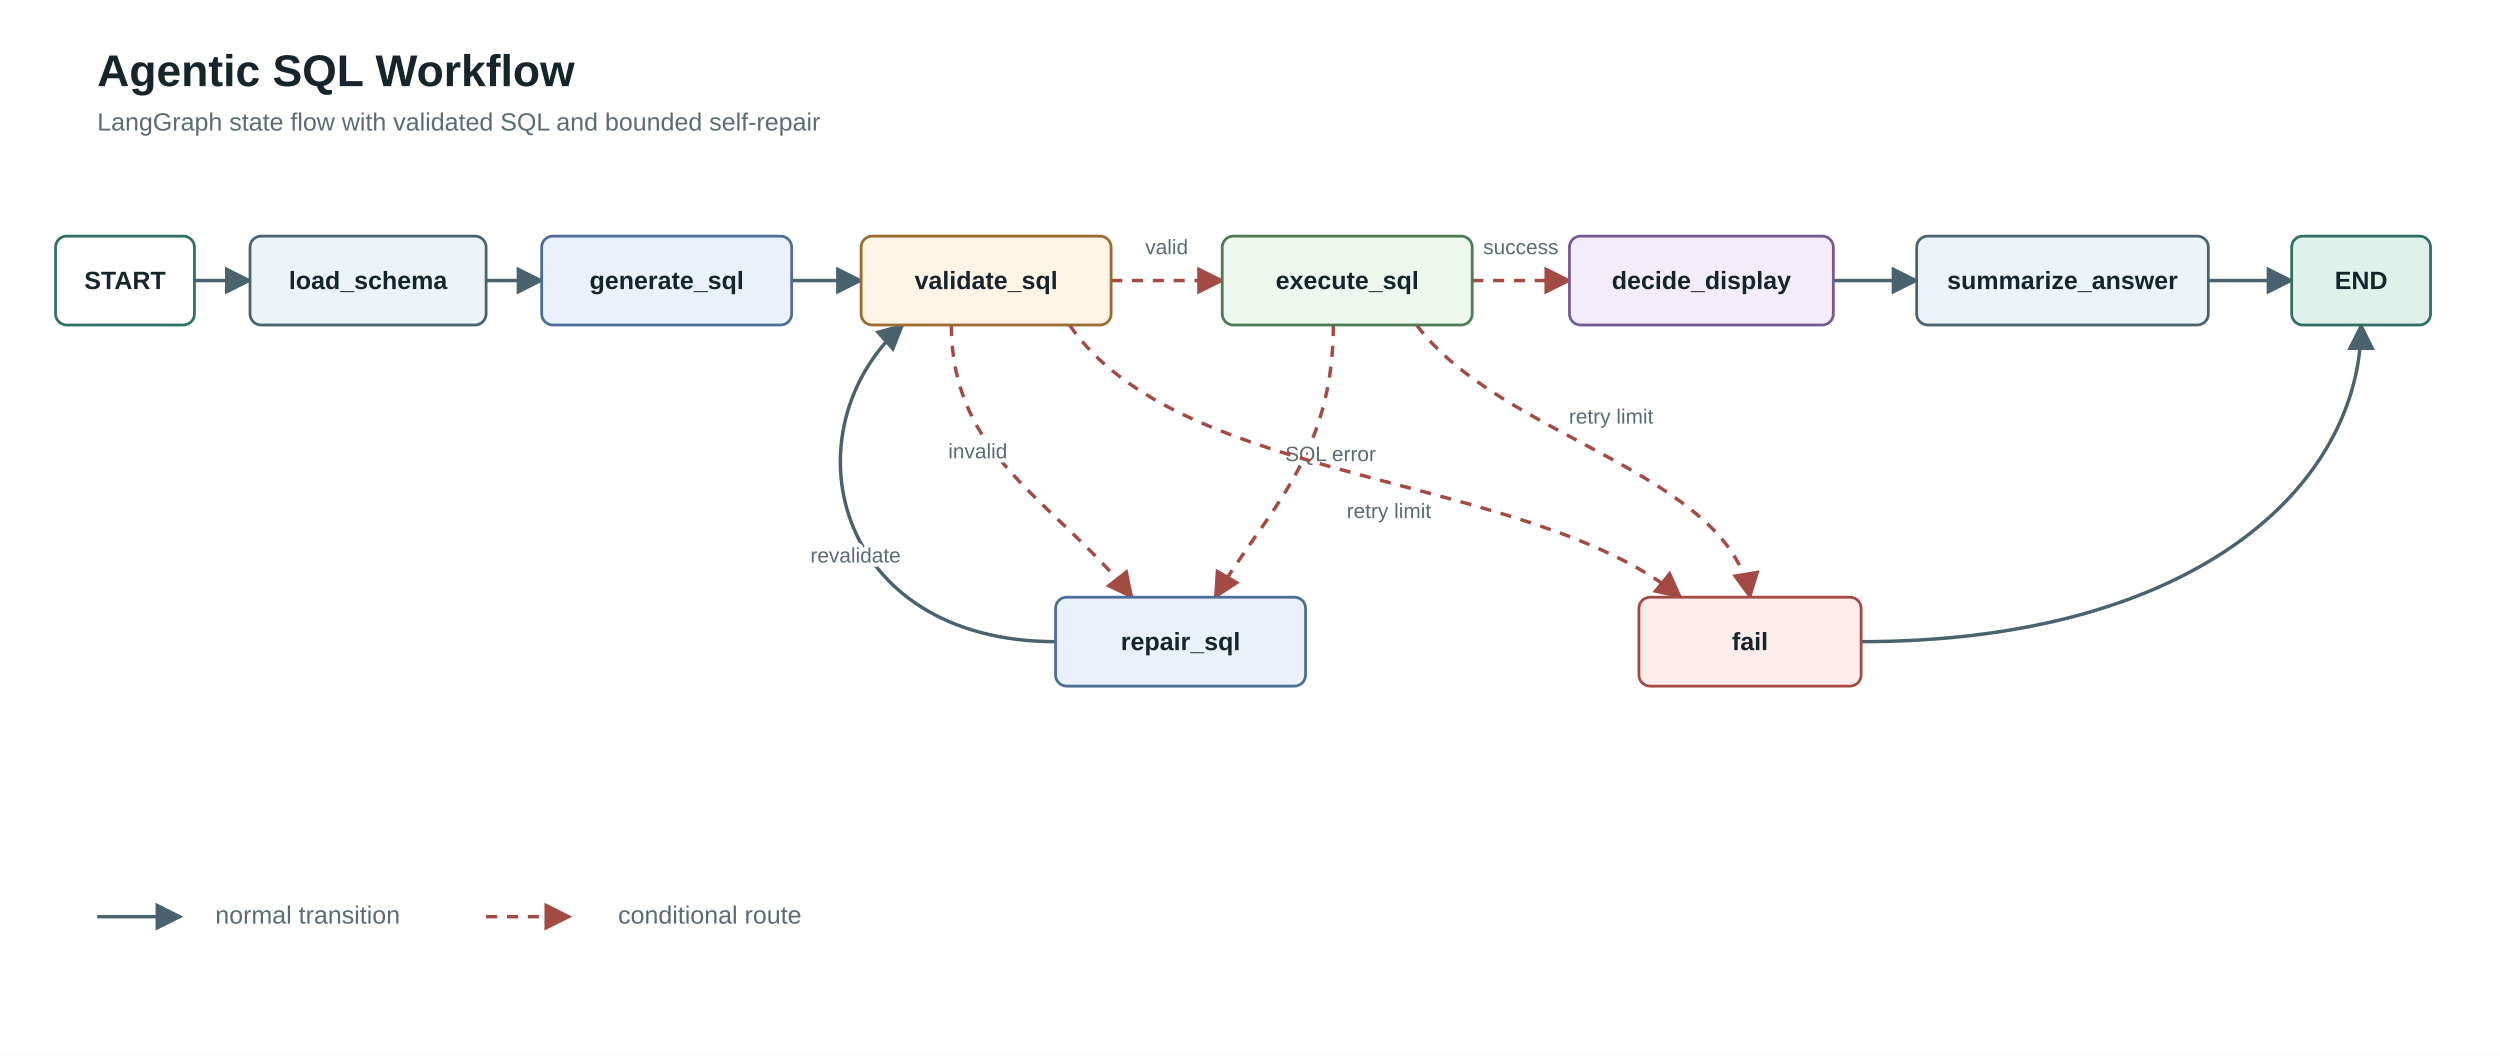
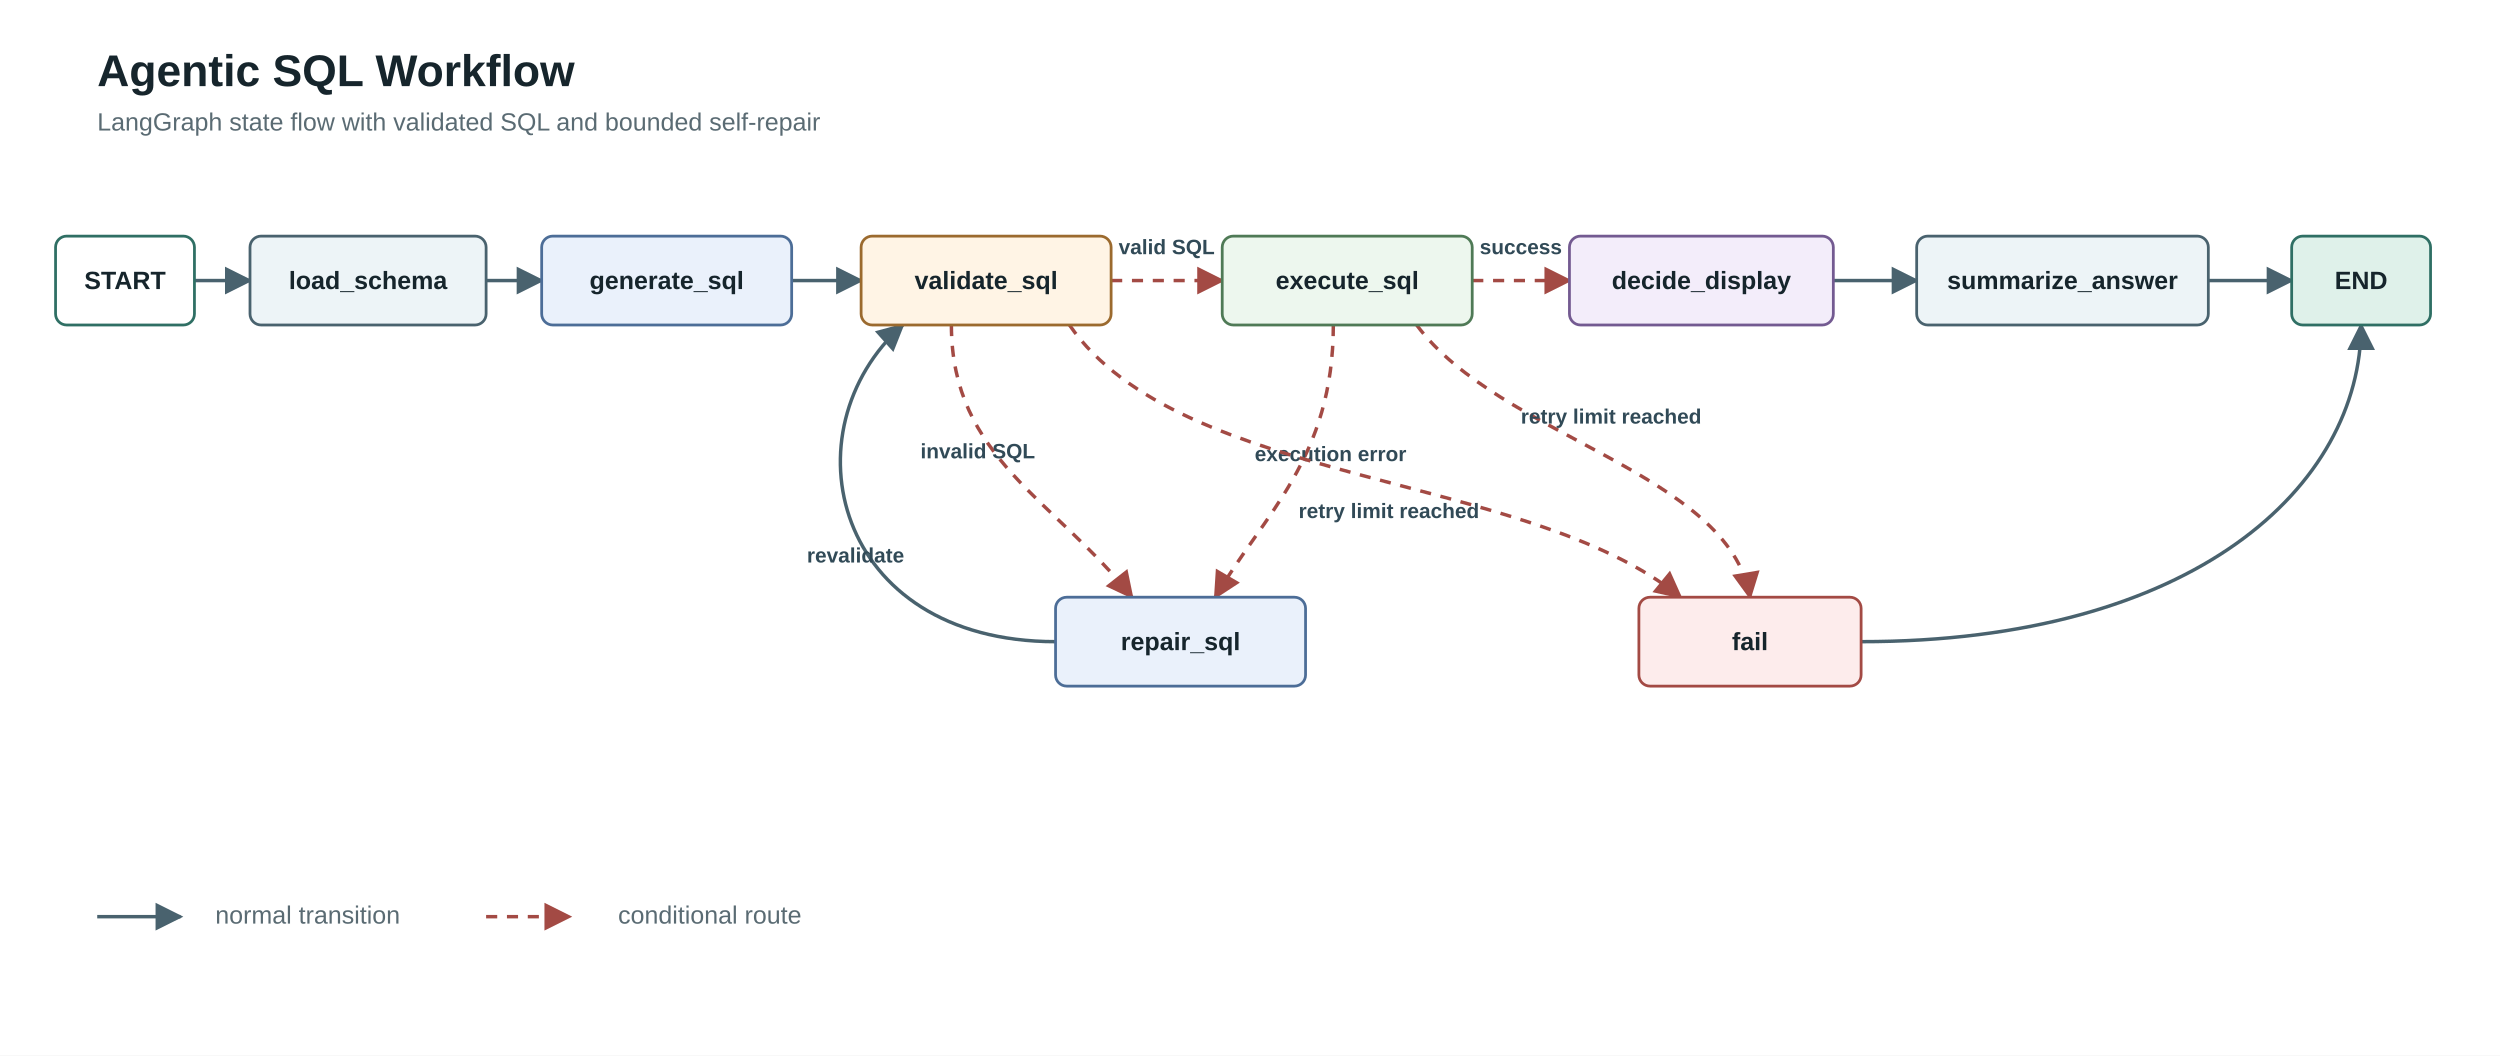
<svg xmlns="http://www.w3.org/2000/svg" width="1800" height="760" viewBox="0 0 1800 760" role="img" aria-labelledby="title desc">
  <defs>
    <marker id="arrow" viewBox="0 0 10 10" refX="9" refY="5" markerWidth="8" markerHeight="8" orient="auto-start-reverse">
      <path d="M 0 0 L 10 5 L 0 10 z" fill="#49626e" />
    </marker>
    <marker id="arrow-error" viewBox="0 0 10 10" refX="9" refY="5" markerWidth="8" markerHeight="8" orient="auto-start-reverse">
      <path d="M 0 0 L 10 5 L 0 10 z" fill="#a34a44" />
    </marker>
    <style>
      .title { font: 600 32px "Segoe UI", Arial, sans-serif; fill: #16252c; }
      .subtitle { font: 400 18px "Segoe UI", Arial, sans-serif; fill: #5a6b73; }
      .node-label { font: 600 18px "Segoe UI", Arial, sans-serif; fill: #16252c; text-anchor: middle; dominant-baseline: middle; }
-       .edge-label { font: 500 15px "Segoe UI", Arial, sans-serif; fill: #5a6b73; text-anchor: middle; paint-order: stroke; stroke: #ffffff; stroke-width: 6px; stroke-linejoin: round; }
+       /* Keep labels plain: PowerPoint and some browsers can hide stroked SVG text when copied. */
+       .edge-label { font: 600 15px "Segoe UI", Arial, sans-serif; fill: #314a57; text-anchor: middle; }
      .edge { fill: none; stroke: #49626e; stroke-width: 2.5; marker-end: url(#arrow); }
      .conditional { fill: none; stroke: #a34a44; stroke-width: 2.5; stroke-dasharray: 8 7; marker-end: url(#arrow-error); }
      .node { stroke-width: 2; rx: 8; }
    </style>
  </defs>
  <rect width="1800" height="760" fill="#ffffff" />
  <text x="70" y="62" class="title">Agentic SQL Workflow</text>
  <text x="70" y="94" class="subtitle">LangGraph state flow with validated SQL and bounded self-repair</text>
  <path class="edge" d="M 140 202 L 180 202" />
  <path class="edge" d="M 350 202 L 390 202" />
  <path class="edge" d="M 570 202 L 620 202" />
  <path class="conditional" d="M 800 202 L 880 202" />
-   <text x="840" y="183" class="edge-label">valid</text>
+   <text x="840" y="183" class="edge-label">valid SQL</text>
  <path class="conditional" d="M 1060 202 L 1130 202" />
  <text x="1095" y="183" class="edge-label">success</text>
  <path class="edge" d="M 1320 202 L 1380 202" />
  <path class="edge" d="M 1590 202 L 1650 202" />
  <path class="conditional" d="M 685 234 C 685 330 760 360 815 430" />
-   <text x="704" y="330" class="edge-label">invalid</text>
+   <text x="704" y="330" class="edge-label">invalid SQL</text>
  <path class="conditional" d="M 960 234 C 960 330 910 370 875 430" />
-   <text x="958" y="332" class="edge-label">SQL error</text>
+   <text x="958" y="332" class="edge-label">execution error</text>
  <path class="edge" d="M 760 462 C 600 462 565 310 650 234" />
  <text x="616" y="405" class="edge-label">revalidate</text>
  <path class="conditional" d="M 770 234 C 850 350 1100 340 1210 430" />
-   <text x="1000" y="373" class="edge-label">retry limit</text>
+   <text x="1000" y="373" class="edge-label">retry limit reached</text>
  <path class="conditional" d="M 1020 234 C 1080 315 1245 340 1260 430" />
-   <text x="1160" y="305" class="edge-label">retry limit</text>
+   <text x="1160" y="305" class="edge-label">retry limit reached</text>
  <path class="edge" d="M 1340 462 C 1580 462 1700 350 1700 234" />
  <rect class="node" x="40" y="170" width="100" height="64" fill="#ffffff" stroke="#2f6f64" />
  <text x="90" y="203" class="node-label">START</text>
  <rect class="node" x="180" y="170" width="170" height="64" fill="#edf4f7" stroke="#49626e" />
  <text x="265" y="203" class="node-label">load_schema</text>
  <rect class="node" x="390" y="170" width="180" height="64" fill="#eaf1fb" stroke="#4c6d97" />
  <text x="480" y="203" class="node-label">generate_sql</text>
  <rect class="node" x="620" y="170" width="180" height="64" fill="#fff4e5" stroke="#9b6a2e" />
  <text x="710" y="203" class="node-label">validate_sql</text>
  <rect class="node" x="880" y="170" width="180" height="64" fill="#edf7ee" stroke="#4f7a56" />
  <text x="970" y="203" class="node-label">execute_sql</text>
  <rect class="node" x="1130" y="170" width="190" height="64" fill="#f3edfa" stroke="#735a91" />
  <text x="1225" y="203" class="node-label">decide_display</text>
  <rect class="node" x="1380" y="170" width="210" height="64" fill="#edf4f7" stroke="#49626e" />
  <text x="1485" y="203" class="node-label">summarize_answer</text>
  <rect class="node" x="1650" y="170" width="100" height="64" fill="#dff1ea" stroke="#2f6f64" />
  <text x="1700" y="203" class="node-label">END</text>
  <rect class="node" x="760" y="430" width="180" height="64" fill="#eaf1fb" stroke="#4c6d97" />
  <text x="850" y="463" class="node-label">repair_sql</text>
  <rect class="node" x="1180" y="430" width="160" height="64" fill="#fdecec" stroke="#a34a44" />
  <text x="1260" y="463" class="node-label">fail</text>
  <line x1="70" y1="660" x2="130" y2="660" class="edge" />
  <text x="155" y="665" class="subtitle">normal transition</text>
  <line x1="350" y1="660" x2="410" y2="660" class="conditional" />
  <text x="445" y="665" class="subtitle">conditional route</text>
</svg>
